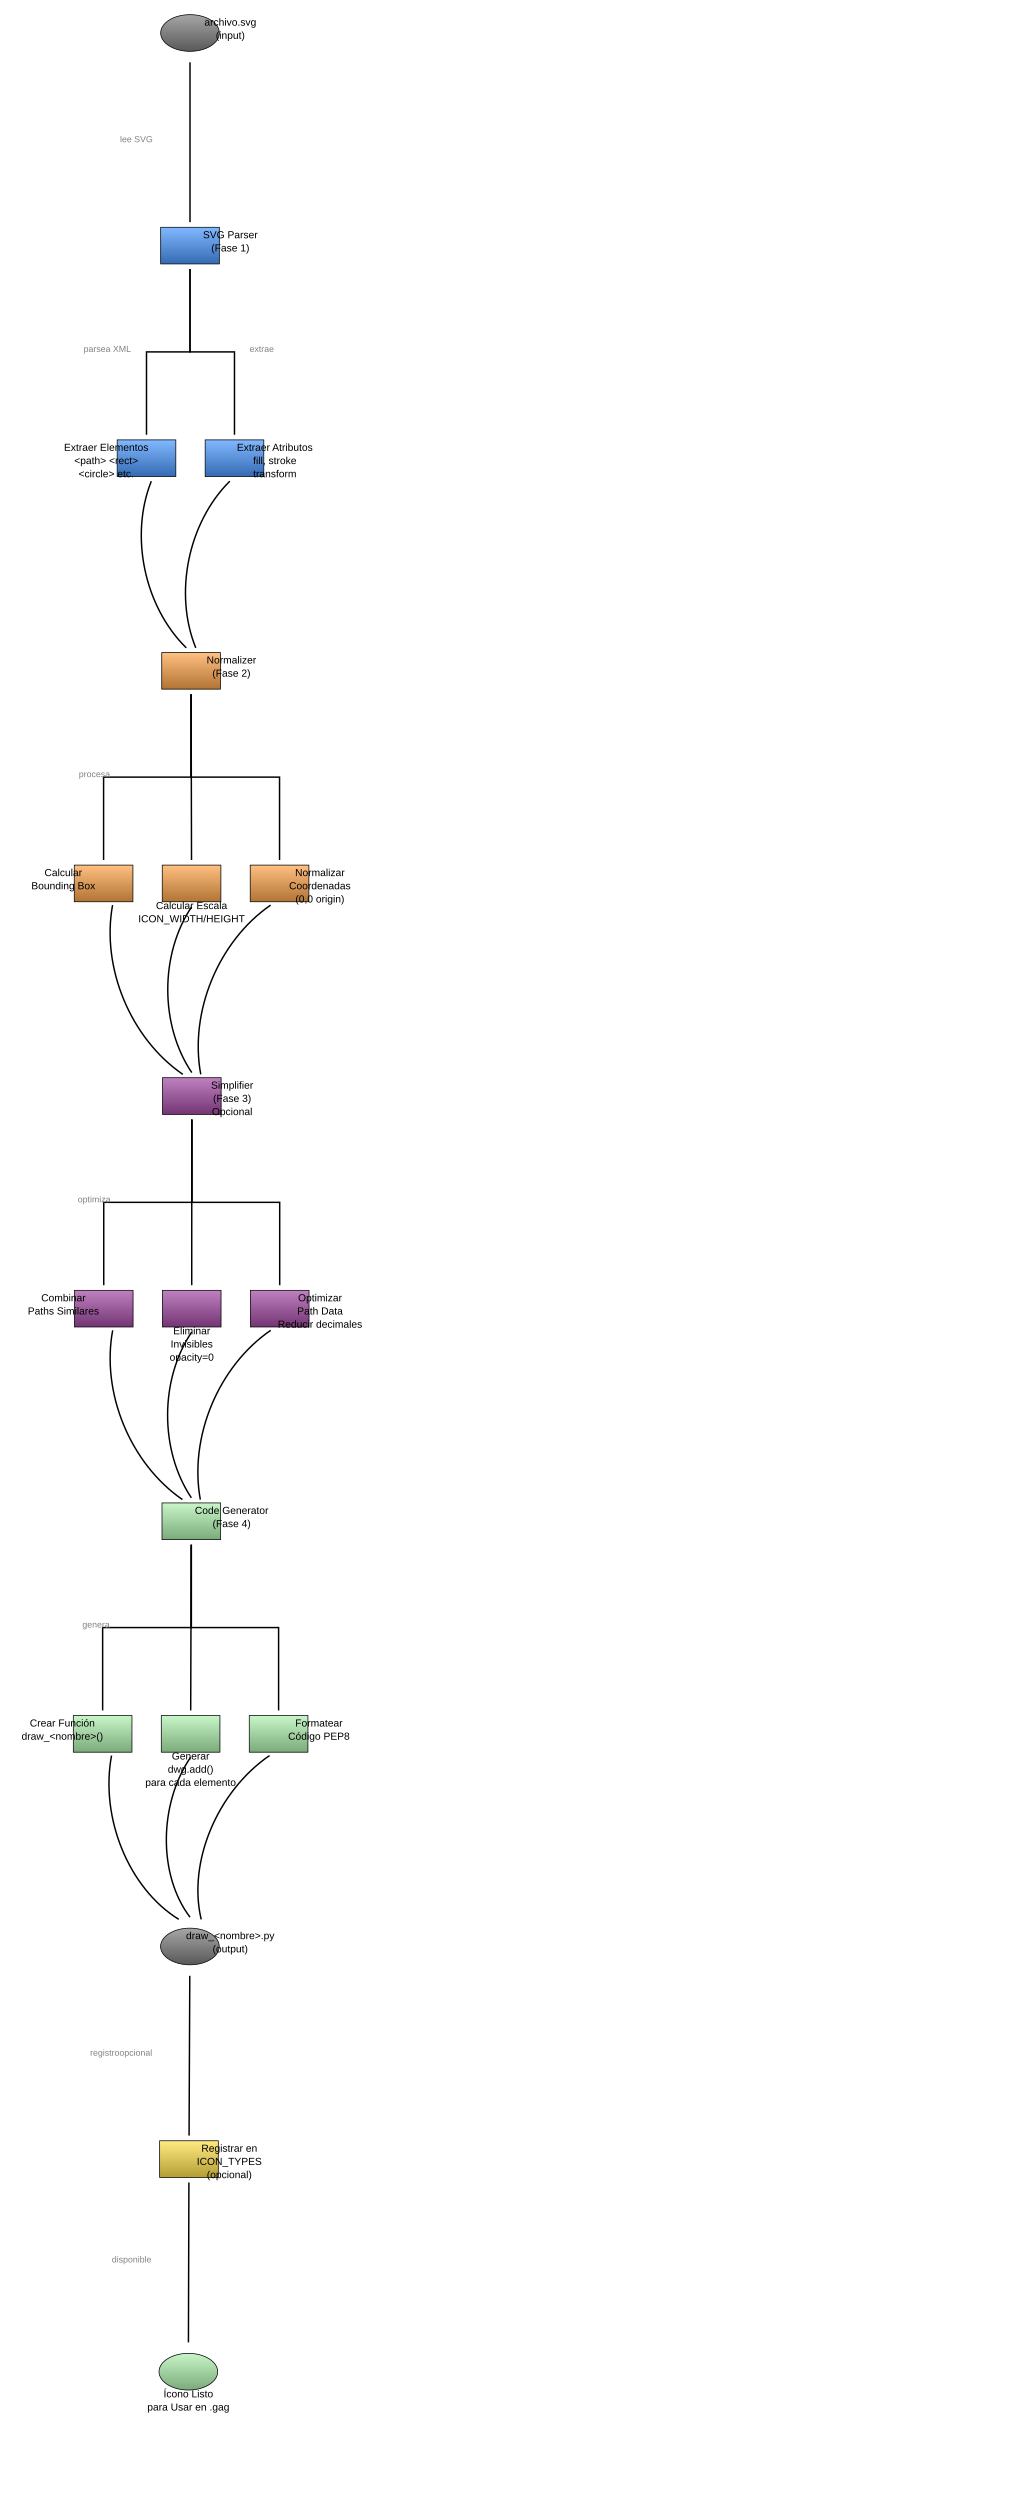
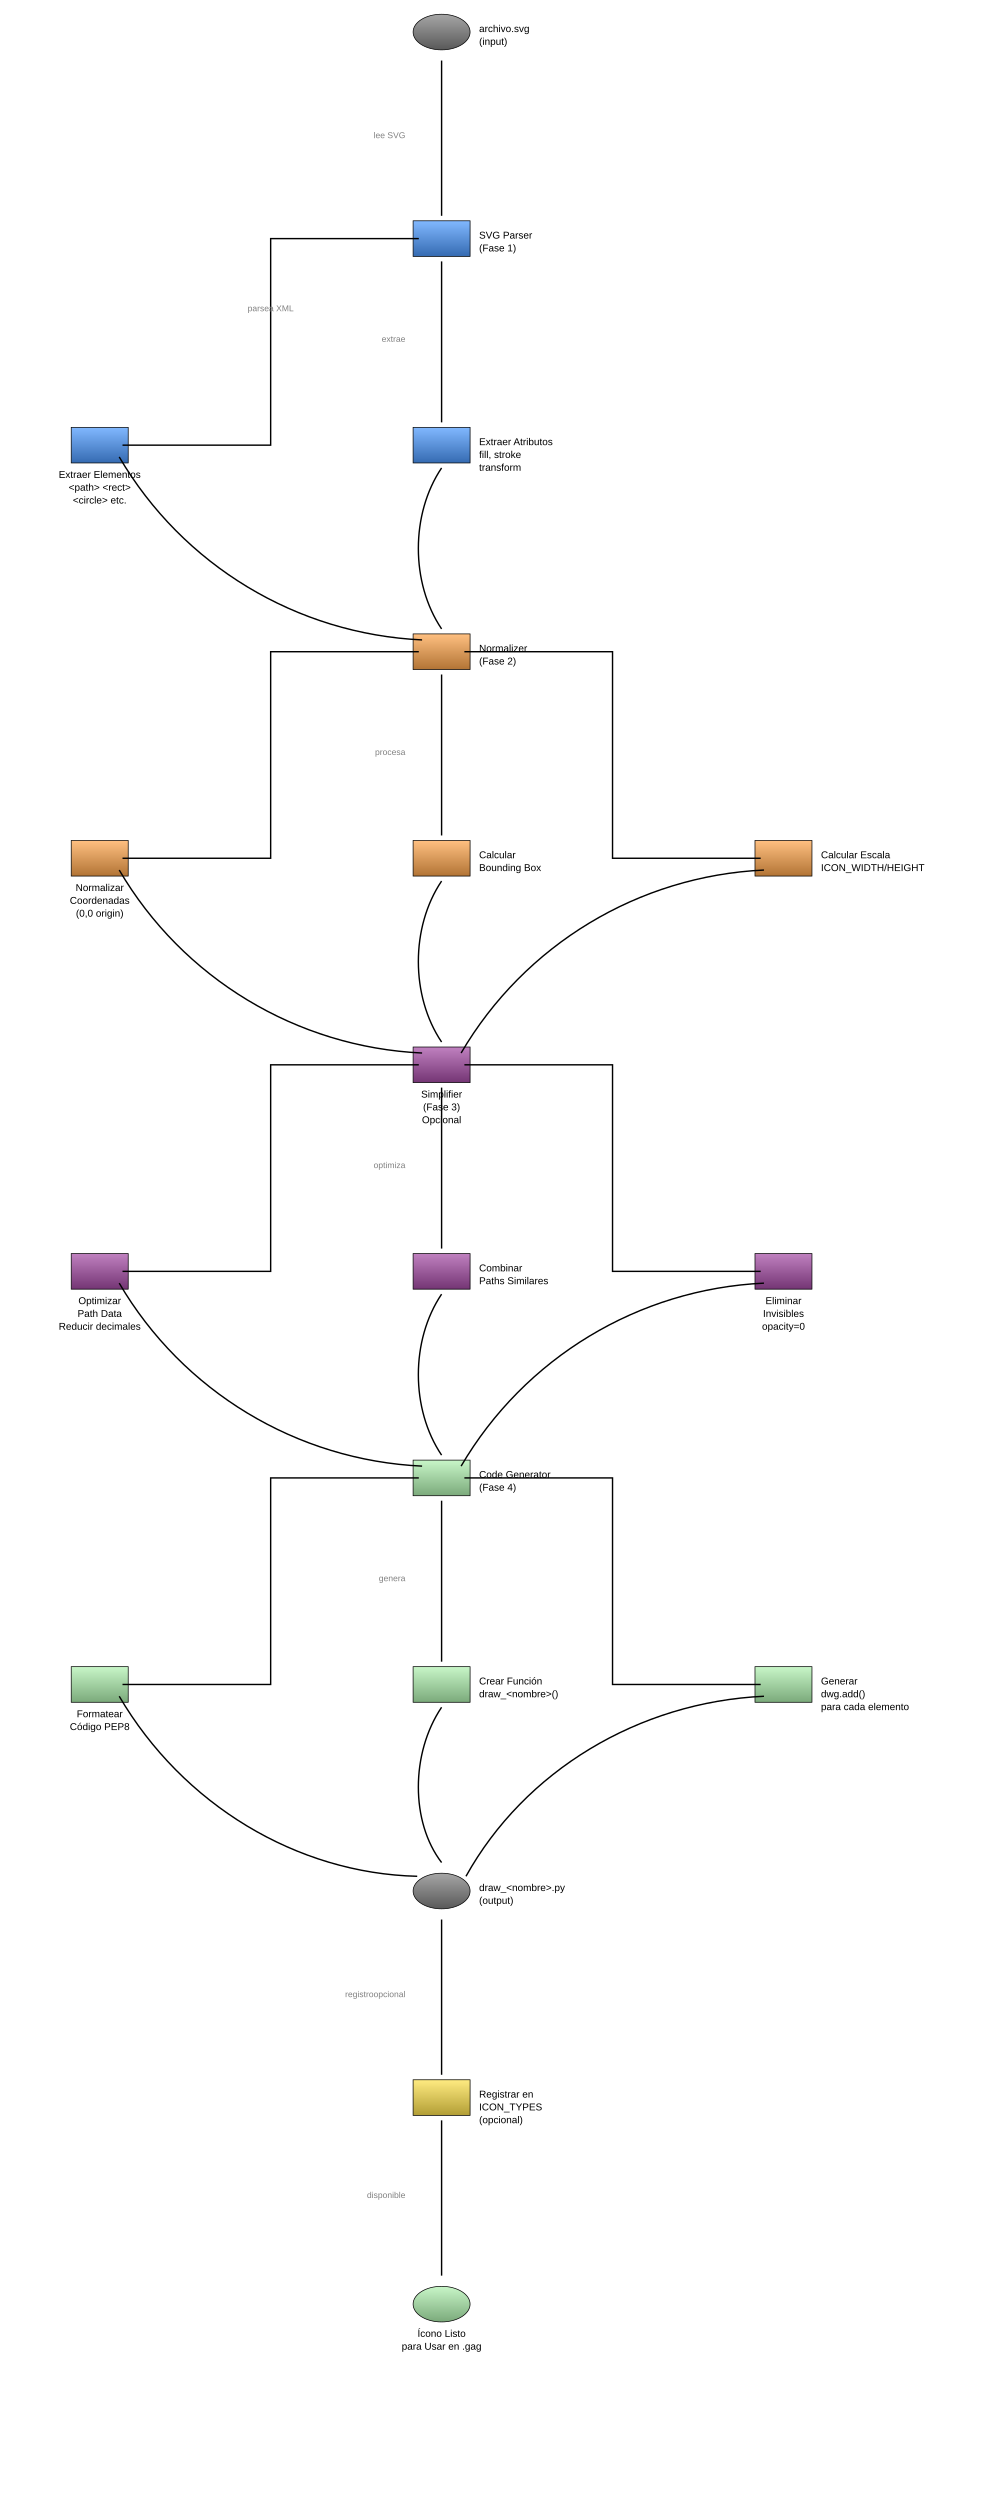
- <svg xmlns="http://www.w3.org/2000/svg" baseProfile="full" height="3410" version="1.1" viewBox="0,0,1400,3410" width="1400">
+ <svg xmlns="http://www.w3.org/2000/svg" baseProfile="full" height="3510.0" version="1.1" viewBox="0,0,1390.0,3510.0" width="1390.0">
  <defs>
    <marker id="arrow-end" markerHeight="10" markerWidth="10" orient="auto" refX="10" refY="5">
      <path d="M 0 0 L 10 5 L 0 10 z" fill="black" />
    </marker>
    <marker id="arrow-start" markerHeight="10" markerWidth="10" orient="auto" refX="0" refY="5">
      <path d="M 10 0 L 0 5 L 10 10 z" fill="black" />
    </marker>
    <linearGradient id="gradient-input_svg" x1="0%" x2="0%" y1="0%" y2="100%">
      <stop offset="0%" stop-color="#a6a6a6" />
      <stop offset="100%" stop-color="#595959" />
    </linearGradient>
    <linearGradient id="gradient-parser" x1="0%" x2="0%" y1="0%" y2="100%">
      <stop offset="0%" stop-color="#81b8ff" />
      <stop offset="100%" stop-color="#356bb2" />
    </linearGradient>
    <linearGradient id="gradient-extract_elements" x1="0%" x2="0%" y1="0%" y2="100%">
      <stop offset="0%" stop-color="#81b8ff" />
      <stop offset="100%" stop-color="#356bb2" />
    </linearGradient>
    <linearGradient id="gradient-extract_attrs" x1="0%" x2="0%" y1="0%" y2="100%">
      <stop offset="0%" stop-color="#81b8ff" />
      <stop offset="100%" stop-color="#356bb2" />
    </linearGradient>
    <linearGradient id="gradient-normalizer" x1="0%" x2="0%" y1="0%" y2="100%">
      <stop offset="0%" stop-color="#ffc081" />
      <stop offset="100%" stop-color="#b27435" />
    </linearGradient>
    <linearGradient id="gradient-calc_bbox" x1="0%" x2="0%" y1="0%" y2="100%">
      <stop offset="0%" stop-color="#ffc081" />
      <stop offset="100%" stop-color="#b27435" />
    </linearGradient>
    <linearGradient id="gradient-calc_scale" x1="0%" x2="0%" y1="0%" y2="100%">
      <stop offset="0%" stop-color="#ffc081" />
      <stop offset="100%" stop-color="#b27435" />
    </linearGradient>
    <linearGradient id="gradient-normalize_coords" x1="0%" x2="0%" y1="0%" y2="100%">
      <stop offset="0%" stop-color="#ffc081" />
      <stop offset="100%" stop-color="#b27435" />
    </linearGradient>
    <linearGradient id="gradient-simplifier" x1="0%" x2="0%" y1="0%" y2="100%">
      <stop offset="0%" stop-color="#c081c0" />
      <stop offset="100%" stop-color="#743574" />
    </linearGradient>
    <linearGradient id="gradient-combine_paths" x1="0%" x2="0%" y1="0%" y2="100%">
      <stop offset="0%" stop-color="#c081c0" />
      <stop offset="100%" stop-color="#743574" />
    </linearGradient>
    <linearGradient id="gradient-remove_invisible" x1="0%" x2="0%" y1="0%" y2="100%">
      <stop offset="0%" stop-color="#c081c0" />
      <stop offset="100%" stop-color="#743574" />
    </linearGradient>
    <linearGradient id="gradient-optimize_paths" x1="0%" x2="0%" y1="0%" y2="100%">
      <stop offset="0%" stop-color="#c081c0" />
      <stop offset="100%" stop-color="#743574" />
    </linearGradient>
    <linearGradient id="gradient-codegen" x1="0%" x2="0%" y1="0%" y2="100%">
      <stop offset="0%" stop-color="#c8f6c8" />
      <stop offset="100%" stop-color="#7baa7b" />
    </linearGradient>
    <linearGradient id="gradient-create_function" x1="0%" x2="0%" y1="0%" y2="100%">
      <stop offset="0%" stop-color="#c8f6c8" />
      <stop offset="100%" stop-color="#7baa7b" />
    </linearGradient>
    <linearGradient id="gradient-generate_paths" x1="0%" x2="0%" y1="0%" y2="100%">
      <stop offset="0%" stop-color="#c8f6c8" />
      <stop offset="100%" stop-color="#7baa7b" />
    </linearGradient>
    <linearGradient id="gradient-format_code" x1="0%" x2="0%" y1="0%" y2="100%">
      <stop offset="0%" stop-color="#c8f6c8" />
      <stop offset="100%" stop-color="#7baa7b" />
    </linearGradient>
    <linearGradient id="gradient-output_py" x1="0%" x2="0%" y1="0%" y2="100%">
      <stop offset="0%" stop-color="#a6a6a6" />
      <stop offset="100%" stop-color="#595959" />
    </linearGradient>
    <linearGradient id="gradient-register" x1="0%" x2="0%" y1="0%" y2="100%">
      <stop offset="0%" stop-color="#ffeb81" />
      <stop offset="100%" stop-color="#b29e35" />
    </linearGradient>
    <linearGradient id="gradient-ready" x1="0%" x2="0%" y1="0%" y2="100%">
      <stop offset="0%" stop-color="#c8f6c8" />
      <stop offset="100%" stop-color="#7baa7b" />
    </linearGradient>
  </defs>
-   <ellipse cx="259.171" cy="45.0" fill="url(#gradient-input_svg)" rx="40.0" ry="25.0" stroke="black" />
-   <rect fill="url(#gradient-parser)" height="50" stroke="black" width="80" x="219.171" y="310.0" />
-   <rect fill="url(#gradient-extract_elements)" height="50" stroke="black" width="80" x="159.825" y="600.0" />
-   <rect fill="url(#gradient-extract_attrs)" height="50" stroke="black" width="80" x="279.825" y="600.0" />
-   <rect fill="url(#gradient-normalizer)" height="50" stroke="black" width="80" x="220.627" y="890.0" />
-   <rect fill="url(#gradient-calc_bbox)" height="50" stroke="black" width="80" x="101.3" y="1180.0" />
-   <rect fill="url(#gradient-calc_scale)" height="50" stroke="black" width="80" x="221.3" y="1180.0" />
-   <rect fill="url(#gradient-normalize_coords)" height="50" stroke="black" width="80" x="341.3" y="1180.0" />
-   <rect fill="url(#gradient-simplifier)" height="50" stroke="black" width="80" x="221.626" y="1470.0" />
-   <rect fill="url(#gradient-combine_paths)" height="50" stroke="black" width="80" x="101.51" y="1760.0" />
-   <rect fill="url(#gradient-remove_invisible)" height="50" stroke="black" width="80" x="221.51" y="1760.0" />
-   <rect fill="url(#gradient-optimize_paths)" height="50" stroke="black" width="80" x="341.51" y="1760.0" />
-   <rect fill="url(#gradient-codegen)" height="50" stroke="black" width="80" x="220.961" y="2050.0" />
-   <rect fill="url(#gradient-create_function)" height="50" stroke="black" width="80" x="100.0" y="2340.0" />
-   <rect fill="url(#gradient-generate_paths)" height="50" stroke="black" width="80" x="220.0" y="2340.0" />
-   <rect fill="url(#gradient-format_code)" height="50" stroke="black" width="80" x="340.0" y="2340.0" />
-   <ellipse cx="259.039" cy="2655.0" fill="url(#gradient-output_py)" rx="40.0" ry="25.0" stroke="black" />
-   <rect fill="url(#gradient-register)" height="50" stroke="black" width="80" x="217.758" y="2920.0" />
-   <ellipse cx="256.898" cy="3235.0" fill="url(#gradient-ready)" rx="40.0" ry="25.0" stroke="black" />
-   <line stroke="black" stroke-width="2" x1="259.171" x2="259.171" y1="85.0" y2="303.0" />
-   <polyline fill="none" points="259.171,367.0 259.171,480.0 199.825,480.0 199.825,593.0" stroke="black" stroke-width="2" />
-   <polyline fill="none" points="259.171,367.0 259.171,480.0 319.825,480.0 319.825,593.0" stroke="black" stroke-width="2" />
-   <path d="M 206.391,656.319 C 176.592,730.787 196.86,827.454 254.061,883.681" fill="none" stroke="black" stroke-width="2" />
-   <path d="M 313.424,656.353 C 256.592,712.787 236.86,809.454 267.027,883.647" fill="none" stroke="black" stroke-width="2" />
-   <polyline fill="none" points="260.627,947.0 260.627,1060.0 141.3,1060.0 141.3,1173.0" stroke="black" stroke-width="2" />
-   <polyline fill="none" points="260.701,947 261.225,1173" stroke="black" stroke-width="2" />
-   <polyline fill="none" points="260.627,947.0 260.627,1060.0 381.3,1060.0 381.3,1173.0" stroke="black" stroke-width="2" />
-   <path d="M 153.563,1234.557 C 137.909,1319.716 178.017,1416.382 249.363,1465.443" fill="none" stroke="black" stroke-width="2" />
-   <path d="M 261.336,1237 C 217.909,1301.716 218.017,1398.382 261.59,1463" fill="none" stroke="black" stroke-width="2" />
-   <path d="M 369.093,1234.58 C 297.909,1283.716 258.017,1380.382 273.833,1465.42" fill="none" stroke="black" stroke-width="2" />
-   <polyline fill="none" points="261.626,1527.0 261.626,1640.0 141.51,1640.0 141.51,1753.0" stroke="black" stroke-width="2" />
-   <polyline fill="none" points="261.613,1527 261.522,1753" stroke="black" stroke-width="2" />
-   <polyline fill="none" points="261.626,1527.0 261.626,1640.0 381.51,1640.0 381.51,1753.0" stroke="black" stroke-width="2" />
-   <path d="M 153.697,1814.588 C 137.827,1899.584 177.644,1996.251 248.773,2045.412" fill="none" stroke="black" stroke-width="2" />
-   <path d="M 261.449,1817 C 217.827,1881.584 217.644,1978.251 261.021,2043" fill="none" stroke="black" stroke-width="2" />
-   <path d="M 369.227,1814.549 C 297.827,1863.584 257.644,1960.251 273.244,2045.451" fill="none" stroke="black" stroke-width="2" />
-   <polyline fill="none" points="260.961,2107.0 260.961,2220.0 140.0,2220.0 140.0,2333.0" stroke="black" stroke-width="2" />
-   <polyline fill="none" points="260.855,2107 260.106,2333" stroke="black" stroke-width="2" />
-   <polyline fill="none" points="260.961,2107.0 260.961,2220.0 380.0,2220.0 380.0,2333.0" stroke="black" stroke-width="2" />
-   <path d="M 152.151,2394.603 C 136.18,2479.523 175.859,2576.189 243.85,2617.996" fill="none" stroke="black" stroke-width="2" />
-   <path d="M 259.894,2397 C 216.18,2461.523 215.859,2558.189 259.172,2615" fill="none" stroke="black" stroke-width="2" />
-   <path d="M 367.681,2394.534 C 296.18,2443.523 255.859,2540.189 274.438,2618.083" fill="none" stroke="black" stroke-width="2" />
-   <line stroke="black" stroke-width="2" x1="258.862" x2="257.899" y1="2695" y2="2913" />
-   <line stroke="black" stroke-width="2" x1="257.663" x2="257.017" y1="2977" y2="3195" />
-   <text fill="black" font-family="Arial, sans-serif" font-size="14px" text-anchor="middle" x="314.171" y="35.0">archivo.svg</text>
-   <text fill="black" font-family="Arial, sans-serif" font-size="14px" text-anchor="middle" x="314.171" y="53.0">(input)</text>
-   <text fill="black" font-family="Arial, sans-serif" font-size="14px" text-anchor="middle" x="314.171" y="325.0">SVG Parser</text>
-   <text fill="black" font-family="Arial, sans-serif" font-size="14px" text-anchor="middle" x="314.171" y="343.0">(Fase 1)</text>
-   <text fill="black" font-family="Arial, sans-serif" font-size="14px" text-anchor="middle" x="144.825" y="615.0">Extraer Elementos</text>
-   <text fill="black" font-family="Arial, sans-serif" font-size="14px" text-anchor="middle" x="144.825" y="633.0">&lt;path&gt; &lt;rect&gt;</text>
-   <text fill="black" font-family="Arial, sans-serif" font-size="14px" text-anchor="middle" x="144.825" y="651.0">&lt;circle&gt; etc.</text>
-   <text fill="black" font-family="Arial, sans-serif" font-size="14px" text-anchor="middle" x="374.825" y="615.0">Extraer Atributos</text>
-   <text fill="black" font-family="Arial, sans-serif" font-size="14px" text-anchor="middle" x="374.825" y="633.0">fill, stroke</text>
-   <text fill="black" font-family="Arial, sans-serif" font-size="14px" text-anchor="middle" x="374.825" y="651.0">transform</text>
-   <text fill="black" font-family="Arial, sans-serif" font-size="14px" text-anchor="middle" x="315.627" y="905.0">Normalizer</text>
-   <text fill="black" font-family="Arial, sans-serif" font-size="14px" text-anchor="middle" x="315.627" y="923.0">(Fase 2)</text>
-   <text fill="black" font-family="Arial, sans-serif" font-size="14px" text-anchor="middle" x="86.3" y="1195.0">Calcular</text>
-   <text fill="black" font-family="Arial, sans-serif" font-size="14px" text-anchor="middle" x="86.3" y="1213.0">Bounding Box</text>
-   <text fill="black" font-family="Arial, sans-serif" font-size="14px" text-anchor="middle" x="261.3" y="1240.0">Calcular Escala</text>
-   <text fill="black" font-family="Arial, sans-serif" font-size="14px" text-anchor="middle" x="261.3" y="1258.0">ICON_WIDTH/HEIGHT</text>
-   <text fill="black" font-family="Arial, sans-serif" font-size="14px" text-anchor="middle" x="436.3" y="1195.0">Normalizar</text>
-   <text fill="black" font-family="Arial, sans-serif" font-size="14px" text-anchor="middle" x="436.3" y="1213.0">Coordenadas</text>
-   <text fill="black" font-family="Arial, sans-serif" font-size="14px" text-anchor="middle" x="436.3" y="1231.0">(0,0 origin)</text>
-   <text fill="black" font-family="Arial, sans-serif" font-size="14px" text-anchor="middle" x="316.626" y="1485.0">Simplifier</text>
-   <text fill="black" font-family="Arial, sans-serif" font-size="14px" text-anchor="middle" x="316.626" y="1503.0">(Fase 3)</text>
-   <text fill="black" font-family="Arial, sans-serif" font-size="14px" text-anchor="middle" x="316.626" y="1521.0">Opcional</text>
-   <text fill="black" font-family="Arial, sans-serif" font-size="14px" text-anchor="middle" x="86.51" y="1775.0">Combinar</text>
-   <text fill="black" font-family="Arial, sans-serif" font-size="14px" text-anchor="middle" x="86.51" y="1793.0">Paths Similares</text>
-   <text fill="black" font-family="Arial, sans-serif" font-size="14px" text-anchor="middle" x="261.51" y="1820.0">Eliminar</text>
-   <text fill="black" font-family="Arial, sans-serif" font-size="14px" text-anchor="middle" x="261.51" y="1838.0">Invisibles</text>
-   <text fill="black" font-family="Arial, sans-serif" font-size="14px" text-anchor="middle" x="261.51" y="1856.0">opacity=0</text>
-   <text fill="black" font-family="Arial, sans-serif" font-size="14px" text-anchor="middle" x="436.51" y="1775.0">Optimizar</text>
-   <text fill="black" font-family="Arial, sans-serif" font-size="14px" text-anchor="middle" x="436.51" y="1793.0">Path Data</text>
-   <text fill="black" font-family="Arial, sans-serif" font-size="14px" text-anchor="middle" x="436.51" y="1811.0">Reducir decimales</text>
-   <text fill="black" font-family="Arial, sans-serif" font-size="14px" text-anchor="middle" x="315.961" y="2065.0">Code Generator</text>
-   <text fill="black" font-family="Arial, sans-serif" font-size="14px" text-anchor="middle" x="315.961" y="2083.0">(Fase 4)</text>
-   <text fill="black" font-family="Arial, sans-serif" font-size="14px" text-anchor="middle" x="85.0" y="2355.0">Crear Función</text>
-   <text fill="black" font-family="Arial, sans-serif" font-size="14px" text-anchor="middle" x="85.0" y="2373.0">draw_&lt;nombre&gt;()</text>
-   <text fill="black" font-family="Arial, sans-serif" font-size="14px" text-anchor="middle" x="260.0" y="2400.0">Generar</text>
-   <text fill="black" font-family="Arial, sans-serif" font-size="14px" text-anchor="middle" x="260.0" y="2418.0">dwg.add()</text>
-   <text fill="black" font-family="Arial, sans-serif" font-size="14px" text-anchor="middle" x="260.0" y="2436.0">para cada elemento</text>
-   <text fill="black" font-family="Arial, sans-serif" font-size="14px" text-anchor="middle" x="435.0" y="2355.0">Formatear</text>
-   <text fill="black" font-family="Arial, sans-serif" font-size="14px" text-anchor="middle" x="435.0" y="2373.0">Código PEP8</text>
-   <text fill="black" font-family="Arial, sans-serif" font-size="14px" text-anchor="middle" x="314.039" y="2645.0">draw_&lt;nombre&gt;.py</text>
-   <text fill="black" font-family="Arial, sans-serif" font-size="14px" text-anchor="middle" x="314.039" y="2663.0">(output)</text>
-   <text fill="black" font-family="Arial, sans-serif" font-size="14px" text-anchor="middle" x="312.758" y="2935.0">Registrar en</text>
-   <text fill="black" font-family="Arial, sans-serif" font-size="14px" text-anchor="middle" x="312.758" y="2953.0">ICON_TYPES</text>
-   <text fill="black" font-family="Arial, sans-serif" font-size="14px" text-anchor="middle" x="312.758" y="2971.0">(opcional)</text>
-   <text fill="black" font-family="Arial, sans-serif" font-size="14px" text-anchor="middle" x="256.898" y="3270.0">Ícono Listo</text>
-   <text fill="black" font-family="Arial, sans-serif" font-size="14px" text-anchor="middle" x="256.898" y="3288.0">para Usar en .gag</text>
-   <text fill="gray" font-family="Arial, sans-serif" font-size="12px" text-anchor="end" x="208.371" y="194.0">lee SVG</text>
-   <text fill="gray" font-family="Arial, sans-serif" font-size="12px" text-anchor="end" x="178.698" y="480.0">parsea XML</text>
-   <text fill="gray" font-family="Arial, sans-serif" font-size="12px" text-anchor="start" x="340.298" y="480.0">extrae</text>
-   <text fill="gray" font-family="Arial, sans-serif" font-size="12px" text-anchor="end" x="150.163" y="1060.0">procesa</text>
-   <text fill="gray" font-family="Arial, sans-serif" font-size="12px" text-anchor="end" x="150.768" y="1640.0">optimiza</text>
-   <text fill="gray" font-family="Arial, sans-serif" font-size="12px" text-anchor="end" x="149.68" y="2220.0">genera</text>
-   <text fill="gray" font-family="Arial, sans-serif" font-size="12px" text-anchor="end" x="207.581" y="2804">registro
+   <ellipse cx="620.0" cy="45.0" fill="url(#gradient-input_svg)" rx="40.0" ry="25.0" stroke="black" />
+   <rect fill="url(#gradient-parser)" height="50" stroke="black" width="80" x="580.0" y="310.0" />
+   <rect fill="url(#gradient-extract_elements)" height="50" stroke="black" width="80" x="100.0" y="600.0" />
+   <rect fill="url(#gradient-extract_attrs)" height="50" stroke="black" width="80" x="580.0" y="600.0" />
+   <rect fill="url(#gradient-normalizer)" height="50" stroke="black" width="80" x="580.0" y="890.0" />
+   <rect fill="url(#gradient-calc_bbox)" height="50" stroke="black" width="80" x="580.0" y="1180.0" />
+   <rect fill="url(#gradient-calc_scale)" height="50" stroke="black" width="80" x="1060.0" y="1180.0" />
+   <rect fill="url(#gradient-normalize_coords)" height="50" stroke="black" width="80" x="100.0" y="1180.0" />
+   <rect fill="url(#gradient-simplifier)" height="50" stroke="black" width="80" x="580.0" y="1470.0" />
+   <rect fill="url(#gradient-combine_paths)" height="50" stroke="black" width="80" x="580.0" y="1760.0" />
+   <rect fill="url(#gradient-remove_invisible)" height="50" stroke="black" width="80" x="1060.0" y="1760.0" />
+   <rect fill="url(#gradient-optimize_paths)" height="50" stroke="black" width="80" x="100.0" y="1760.0" />
+   <rect fill="url(#gradient-codegen)" height="50" stroke="black" width="80" x="580.0" y="2050.0" />
+   <rect fill="url(#gradient-create_function)" height="50" stroke="black" width="80" x="580.0" y="2340.0" />
+   <rect fill="url(#gradient-generate_paths)" height="50" stroke="black" width="80" x="1060.0" y="2340.0" />
+   <rect fill="url(#gradient-format_code)" height="50" stroke="black" width="80" x="100.0" y="2340.0" />
+   <ellipse cx="620.0" cy="2655.0" fill="url(#gradient-output_py)" rx="40.0" ry="25.0" stroke="black" />
+   <rect fill="url(#gradient-register)" height="50" stroke="black" width="80" x="580.0" y="2920.0" />
+   <ellipse cx="620.0" cy="3235.0" fill="url(#gradient-ready)" rx="40.0" ry="25.0" stroke="black" />
+   <line stroke="black" stroke-width="2" x1="620.0" x2="620.0" y1="85.0" y2="303.0" />
+   <polyline fill="none" points="588.0,335.0 380.0,335.0 380.0,625.0 172.0,625.0" stroke="black" stroke-width="2" />
+   <polyline fill="none" points="620.0,367.0 620.0,593.0" stroke="black" stroke-width="2" />
+   <path d="M 167.389,641.548 C 256.5,793.667 416.5,890.333 592.611,898.452" fill="none" stroke="black" stroke-width="2" />
+   <path d="M 620.0,657.0 C 576.5,721.667 576.5,818.333 620.0,883.0" fill="none" stroke="black" stroke-width="2" />
+   <polyline fill="none" points="620.0,947.0 620.0,1173.0" stroke="black" stroke-width="2" />
+   <polyline fill="none" points="652.0,915.0 860.0,915.0 860.0,1205.0 1068.0,1205.0" stroke="black" stroke-width="2" />
+   <polyline fill="none" points="588.0,915.0 380.0,915.0 380.0,1205.0 172.0,1205.0" stroke="black" stroke-width="2" />
+   <path d="M 620.0,1237.0 C 576.5,1301.667 576.5,1398.333 620.0,1463.0" fill="none" stroke="black" stroke-width="2" />
+   <path d="M 1072.611,1221.548 C 896.5,1229.667 736.5,1326.333 647.389,1478.452" fill="none" stroke="black" stroke-width="2" />
+   <path d="M 167.389,1221.548 C 256.5,1373.667 416.5,1470.333 592.611,1478.452" fill="none" stroke="black" stroke-width="2" />
+   <polyline fill="none" points="620.0,1527.0 620.0,1753.0" stroke="black" stroke-width="2" />
+   <polyline fill="none" points="652.0,1495.0 860.0,1495.0 860.0,1785.0 1068.0,1785.0" stroke="black" stroke-width="2" />
+   <polyline fill="none" points="588.0,1495.0 380.0,1495.0 380.0,1785.0 172.0,1785.0" stroke="black" stroke-width="2" />
+   <path d="M 620.0,1817.0 C 576.5,1881.667 576.5,1978.333 620.0,2043.0" fill="none" stroke="black" stroke-width="2" />
+   <path d="M 1072.611,1801.548 C 896.5,1809.667 736.5,1906.333 647.389,2058.452" fill="none" stroke="black" stroke-width="2" />
+   <path d="M 167.389,1801.548 C 256.5,1953.667 416.5,2050.333 592.611,2058.452" fill="none" stroke="black" stroke-width="2" />
+   <polyline fill="none" points="620.0,2107.0 620.0,2333.0" stroke="black" stroke-width="2" />
+   <polyline fill="none" points="652.0,2075.0 860.0,2075.0 860.0,2365.0 1068.0,2365.0" stroke="black" stroke-width="2" />
+   <polyline fill="none" points="588.0,2075.0 380.0,2075.0 380.0,2365.0 172.0,2365.0" stroke="black" stroke-width="2" />
+   <path d="M 620.0,2397.0 C 576.5,2461.667 576.5,2558.333 620.0,2615.0" fill="none" stroke="black" stroke-width="2" />
+   <path d="M 1072.611,2381.548 C 896.5,2389.667 736.5,2486.333 654.237,2634.315" fill="none" stroke="black" stroke-width="2" />
+   <path d="M 167.389,2381.548 C 256.5,2533.667 416.5,2630.333 585.763,2634.315" fill="none" stroke="black" stroke-width="2" />
+   <line stroke="black" stroke-width="2" x1="620.0" x2="620.0" y1="2695.0" y2="2913.0" />
+   <line stroke="black" stroke-width="2" x1="620.0" x2="620.0" y1="2977.0" y2="3195.0" />
+   <text fill="black" font-family="Arial, sans-serif" font-size="14px" text-anchor="start" x="672.6" y="45.0">archivo.svg</text>
+   <text fill="black" font-family="Arial, sans-serif" font-size="14px" text-anchor="start" x="672.6" y="63.0">(input)</text>
+   <text fill="black" font-family="Arial, sans-serif" font-size="14px" text-anchor="start" x="672.6" y="335.0">SVG Parser</text>
+   <text fill="black" font-family="Arial, sans-serif" font-size="14px" text-anchor="start" x="672.6" y="353.0">(Fase 1)</text>
+   <text fill="black" font-family="Arial, sans-serif" font-size="14px" text-anchor="middle" x="140.0" y="671.0">Extraer Elementos</text>
+   <text fill="black" font-family="Arial, sans-serif" font-size="14px" text-anchor="middle" x="140.0" y="689.0">&lt;path&gt; &lt;rect&gt;</text>
+   <text fill="black" font-family="Arial, sans-serif" font-size="14px" text-anchor="middle" x="140.0" y="707.0">&lt;circle&gt; etc.</text>
+   <text fill="black" font-family="Arial, sans-serif" font-size="14px" text-anchor="start" x="672.6" y="625.0">Extraer Atributos</text>
+   <text fill="black" font-family="Arial, sans-serif" font-size="14px" text-anchor="start" x="672.6" y="643.0">fill, stroke</text>
+   <text fill="black" font-family="Arial, sans-serif" font-size="14px" text-anchor="start" x="672.6" y="661.0">transform</text>
+   <text fill="black" font-family="Arial, sans-serif" font-size="14px" text-anchor="start" x="672.6" y="915.0">Normalizer</text>
+   <text fill="black" font-family="Arial, sans-serif" font-size="14px" text-anchor="start" x="672.6" y="933.0">(Fase 2)</text>
+   <text fill="black" font-family="Arial, sans-serif" font-size="14px" text-anchor="start" x="672.6" y="1205.0">Calcular</text>
+   <text fill="black" font-family="Arial, sans-serif" font-size="14px" text-anchor="start" x="672.6" y="1223.0">Bounding Box</text>
+   <text fill="black" font-family="Arial, sans-serif" font-size="14px" text-anchor="start" x="1152.6" y="1205.0">Calcular Escala</text>
+   <text fill="black" font-family="Arial, sans-serif" font-size="14px" text-anchor="start" x="1152.6" y="1223.0">ICON_WIDTH/HEIGHT</text>
+   <text fill="black" font-family="Arial, sans-serif" font-size="14px" text-anchor="middle" x="140.0" y="1251.0">Normalizar</text>
+   <text fill="black" font-family="Arial, sans-serif" font-size="14px" text-anchor="middle" x="140.0" y="1269.0">Coordenadas</text>
+   <text fill="black" font-family="Arial, sans-serif" font-size="14px" text-anchor="middle" x="140.0" y="1287.0">(0,0 origin)</text>
+   <text fill="black" font-family="Arial, sans-serif" font-size="14px" text-anchor="middle" x="620.0" y="1541.0">Simplifier</text>
+   <text fill="black" font-family="Arial, sans-serif" font-size="14px" text-anchor="middle" x="620.0" y="1559.0">(Fase 3)</text>
+   <text fill="black" font-family="Arial, sans-serif" font-size="14px" text-anchor="middle" x="620.0" y="1577.0">Opcional</text>
+   <text fill="black" font-family="Arial, sans-serif" font-size="14px" text-anchor="start" x="672.6" y="1785.0">Combinar</text>
+   <text fill="black" font-family="Arial, sans-serif" font-size="14px" text-anchor="start" x="672.6" y="1803.0">Paths Similares</text>
+   <text fill="black" font-family="Arial, sans-serif" font-size="14px" text-anchor="middle" x="1100.0" y="1831.0">Eliminar</text>
+   <text fill="black" font-family="Arial, sans-serif" font-size="14px" text-anchor="middle" x="1100.0" y="1849.0">Invisibles</text>
+   <text fill="black" font-family="Arial, sans-serif" font-size="14px" text-anchor="middle" x="1100.0" y="1867.0">opacity=0</text>
+   <text fill="black" font-family="Arial, sans-serif" font-size="14px" text-anchor="middle" x="140.0" y="1831.0">Optimizar</text>
+   <text fill="black" font-family="Arial, sans-serif" font-size="14px" text-anchor="middle" x="140.0" y="1849.0">Path Data</text>
+   <text fill="black" font-family="Arial, sans-serif" font-size="14px" text-anchor="middle" x="140.0" y="1867.0">Reducir decimales</text>
+   <text fill="black" font-family="Arial, sans-serif" font-size="14px" text-anchor="start" x="672.6" y="2075.0">Code Generator</text>
+   <text fill="black" font-family="Arial, sans-serif" font-size="14px" text-anchor="start" x="672.6" y="2093.0">(Fase 4)</text>
+   <text fill="black" font-family="Arial, sans-serif" font-size="14px" text-anchor="start" x="672.6" y="2365.0">Crear Función</text>
+   <text fill="black" font-family="Arial, sans-serif" font-size="14px" text-anchor="start" x="672.6" y="2383.0">draw_&lt;nombre&gt;()</text>
+   <text fill="black" font-family="Arial, sans-serif" font-size="14px" text-anchor="start" x="1152.6" y="2365.0">Generar</text>
+   <text fill="black" font-family="Arial, sans-serif" font-size="14px" text-anchor="start" x="1152.6" y="2383.0">dwg.add()</text>
+   <text fill="black" font-family="Arial, sans-serif" font-size="14px" text-anchor="start" x="1152.6" y="2401.0">para cada elemento</text>
+   <text fill="black" font-family="Arial, sans-serif" font-size="14px" text-anchor="middle" x="140.0" y="2411.0">Formatear</text>
+   <text fill="black" font-family="Arial, sans-serif" font-size="14px" text-anchor="middle" x="140.0" y="2429.0">Código PEP8</text>
+   <text fill="black" font-family="Arial, sans-serif" font-size="14px" text-anchor="start" x="672.6" y="2655.0">draw_&lt;nombre&gt;.py</text>
+   <text fill="black" font-family="Arial, sans-serif" font-size="14px" text-anchor="start" x="672.6" y="2673.0">(output)</text>
+   <text fill="black" font-family="Arial, sans-serif" font-size="14px" text-anchor="start" x="672.6" y="2945.0">Registrar en</text>
+   <text fill="black" font-family="Arial, sans-serif" font-size="14px" text-anchor="start" x="672.6" y="2963.0">ICON_TYPES</text>
+   <text fill="black" font-family="Arial, sans-serif" font-size="14px" text-anchor="start" x="672.6" y="2981.0">(opcional)</text>
+   <text fill="black" font-family="Arial, sans-serif" font-size="14px" text-anchor="middle" x="620.0" y="3281.0">Ícono Listo</text>
+   <text fill="black" font-family="Arial, sans-serif" font-size="14px" text-anchor="middle" x="620.0" y="3299.0">para Usar en .gag</text>
+   <text fill="gray" font-family="Arial, sans-serif" font-size="12px" text-anchor="end" x="569.2" y="194.0">lee SVG</text>
+   <text fill="gray" font-family="Arial, sans-serif" font-size="12px" text-anchor="middle" x="380.0" y="437.0">parsea XML</text>
+   <text fill="gray" font-family="Arial, sans-serif" font-size="12px" text-anchor="end" x="569.2" y="480.0">extrae</text>
+   <text fill="gray" font-family="Arial, sans-serif" font-size="12px" text-anchor="end" x="569.2" y="1060.0">procesa</text>
+   <text fill="gray" font-family="Arial, sans-serif" font-size="12px" text-anchor="end" x="569.2" y="1640.0">optimiza</text>
+   <text fill="gray" font-family="Arial, sans-serif" font-size="12px" text-anchor="end" x="569.2" y="2220.0">genera</text>
+   <text fill="gray" font-family="Arial, sans-serif" font-size="12px" text-anchor="end" x="569.2" y="2804.0">registro
opcional</text>
-   <text fill="gray" font-family="Arial, sans-serif" font-size="12px" text-anchor="end" x="206.54" y="3086">disponible</text>
+   <text fill="gray" font-family="Arial, sans-serif" font-size="12px" text-anchor="end" x="569.2" y="3086.0">disponible</text>
</svg>
